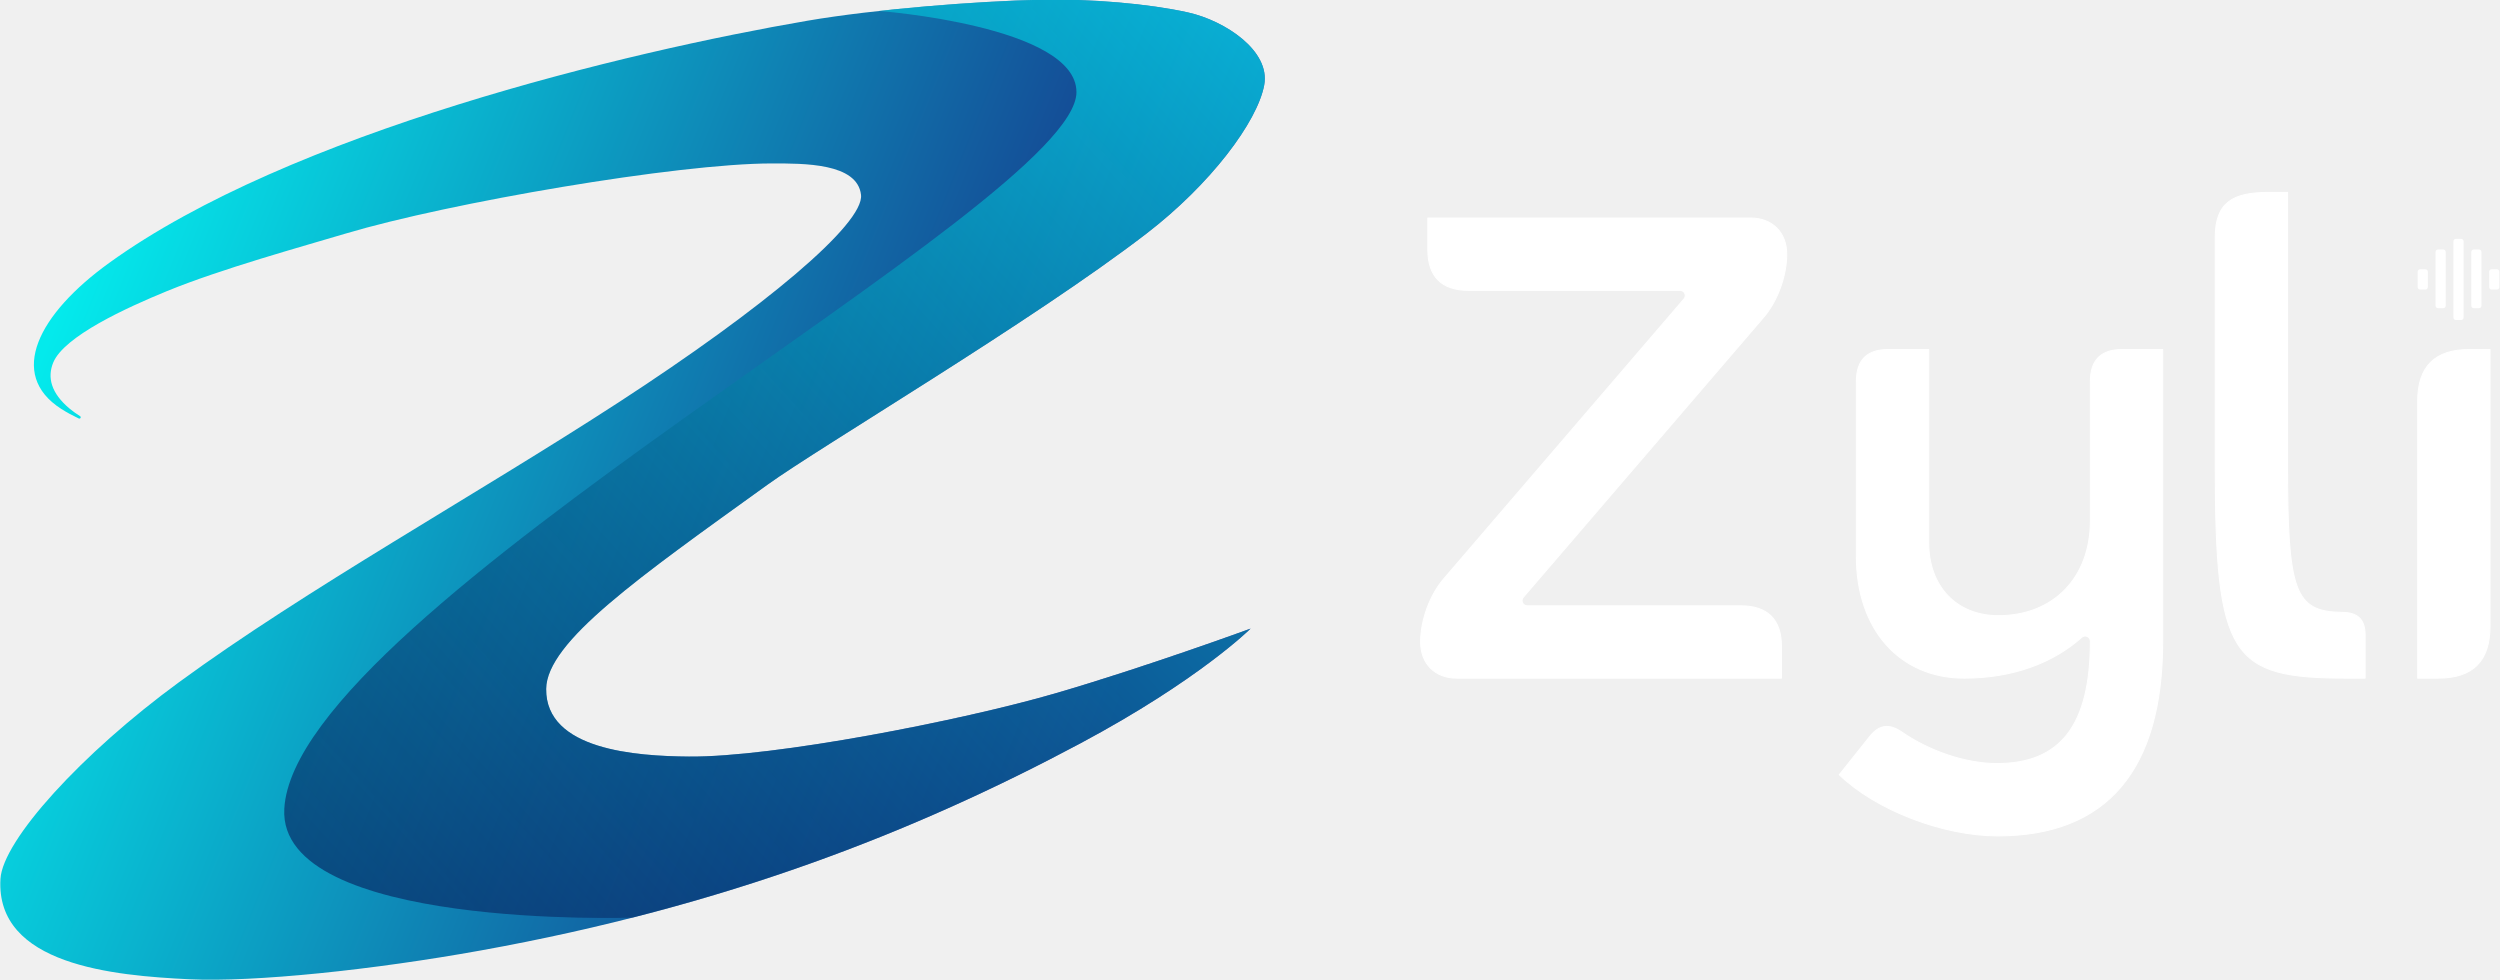
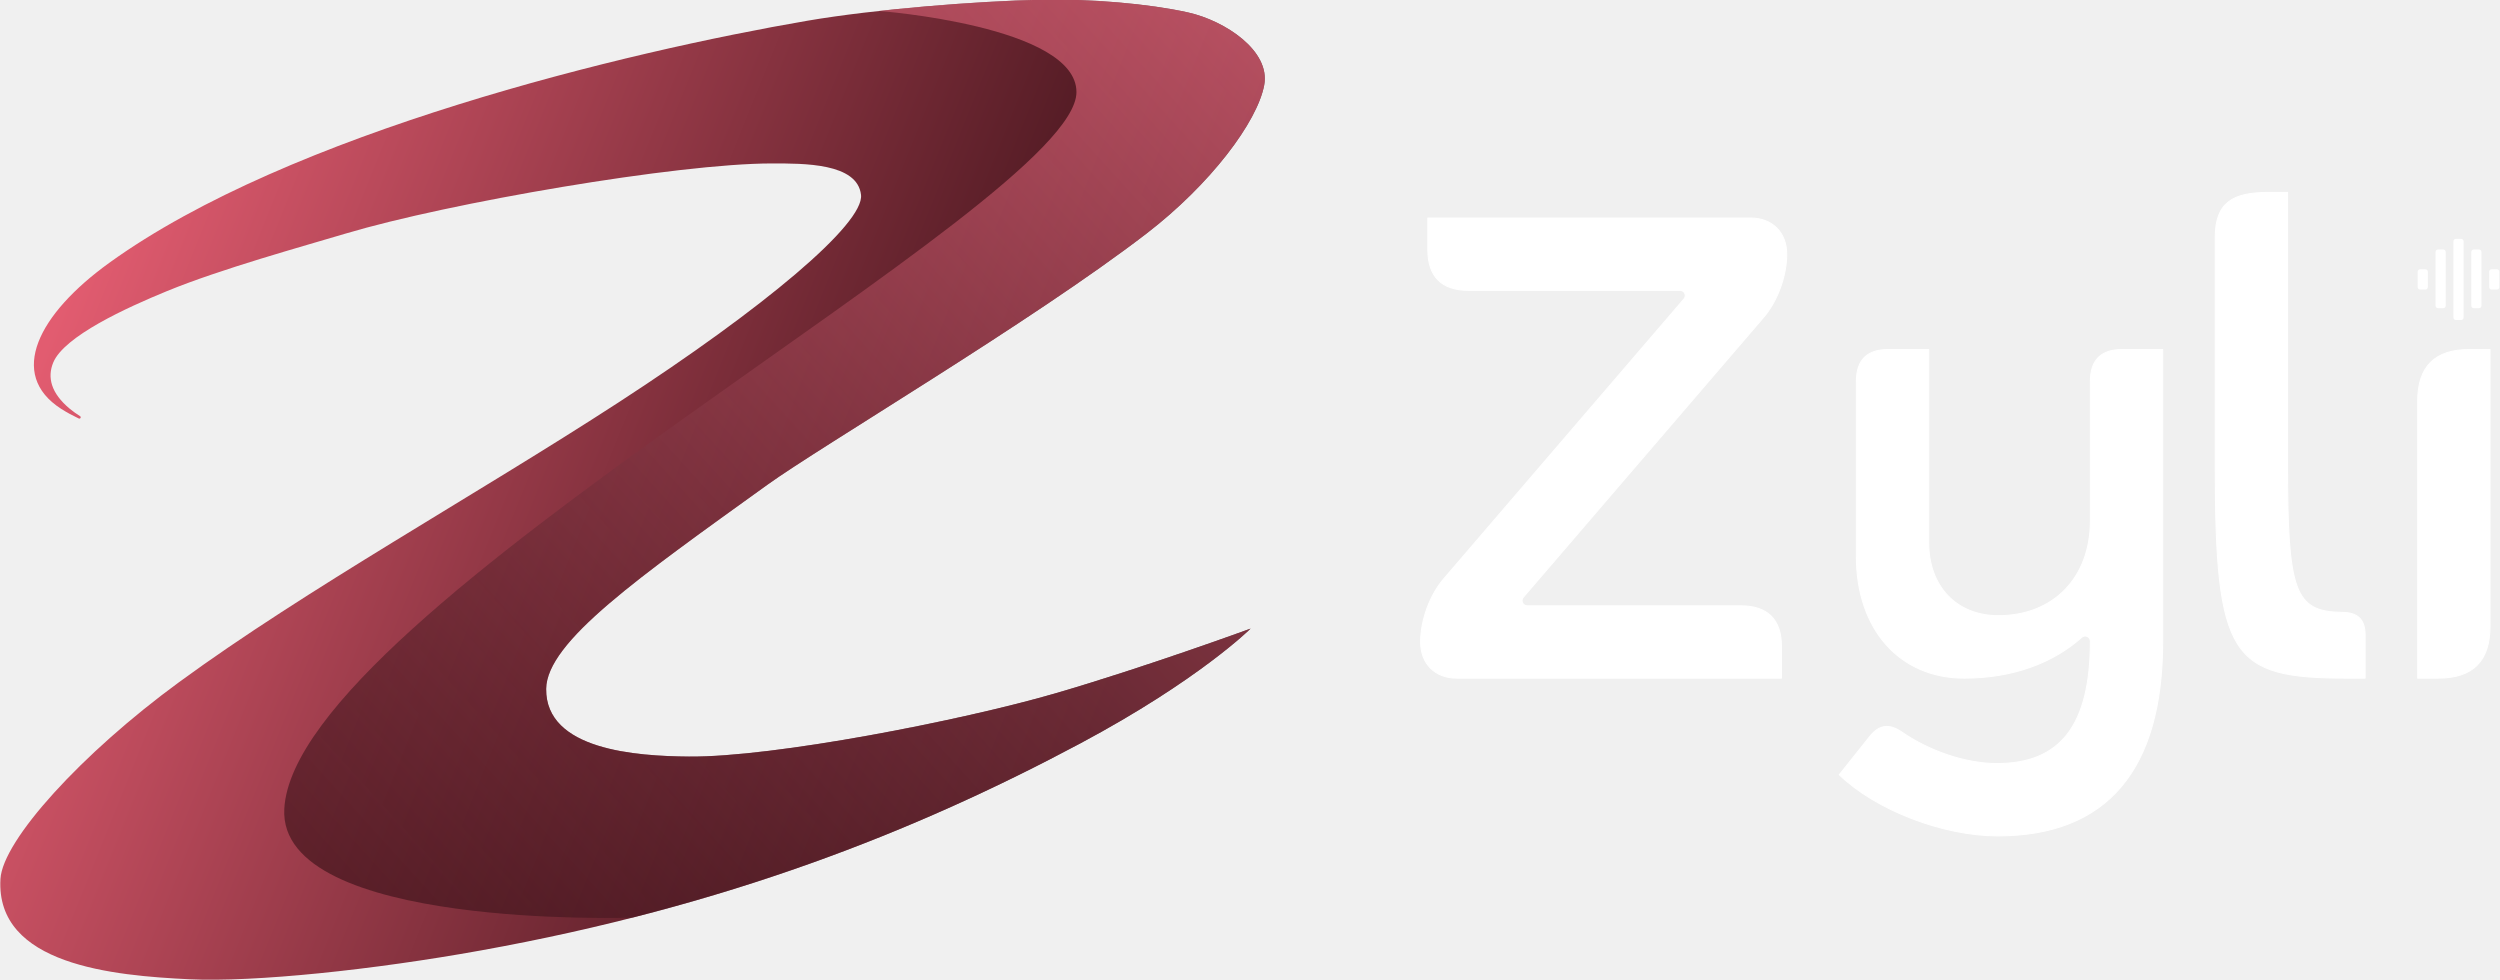
<svg xmlns="http://www.w3.org/2000/svg" width="11541" height="4524" viewBox="0 0 11541 4524" fill="none">
  <g clip-path="url(#clip0_1990_7724)">
    <path fill-rule="evenodd" clip-rule="evenodd" d="M369.848 1921.19C372.588 1923.02 373.424 1926.67 371.757 1929.51C370.089 1932.35 366.497 1933.4 363.564 1931.9C335.018 1918.3 307.141 1903.35 282.13 1887.28C33.827 1727.67 177.425 1449.59 503.272 1214.13C1336.43 612.084 2892.29 238.869 3727.18 95.722C4041.97 41.756 4511.57 5.195 4804.66 -1.136C5032.51 -6.061 5302.86 16.656 5485.74 57.707C5655.08 95.722 5866.09 234.368 5836.03 393.242C5803.87 563.32 5588.42 850.819 5292.71 1078.2C4765.82 1483.37 3789.19 2060.23 3542.31 2237.99C2950.44 2664.22 2523.29 2962.65 2521.35 3180.3C2518.84 3462.57 2937.1 3490.49 3180.11 3492.63C3571.59 3496.13 4439.63 3326.37 4870.33 3201.21C5286.07 3080.33 5773.29 2901.84 5773.29 2901.84C5773.29 2901.84 5535.46 3138.99 4987.96 3431.36C4221.25 3840.77 3349.08 4183.9 2220.24 4387.59C1725.72 4476.89 1174.11 4534.97 873.971 4520.65C525.512 4504.02 -21.341 4455.3 2.134 4057.27C12.637 3879.25 375.855 3478.88 826.918 3148.93C1414.16 2719.32 2192.52 2288.23 2855.37 1857.72C3526.21 1422 3990 1033.32 3974.79 899.446C3958.06 752.247 3710.3 754.516 3563.23 754.516C3129.27 754.516 2071.96 936.044 1595.82 1078.2C1395.37 1138.05 1020.98 1241.19 770.73 1343.87C581.13 1421.66 296.261 1552.41 245.909 1673.34C217.504 1741.56 235.039 1814.83 322.413 1887.28C336.953 1899.33 353.013 1910.65 369.848 1921.19Z" fill="url(#paint0_linear_1990_7724)" />
    <path fill-rule="evenodd" clip-rule="evenodd" d="M4057.75 50.597C4318.38 21.847 4603.21 3.214 4804.65 -1.136C5032.5 -6.061 5302.85 16.656 5485.73 57.707C5655.07 95.722 5866.08 234.368 5836.02 393.242C5803.87 563.32 5588.41 850.819 5292.71 1078.2C4765.81 1483.37 3789.18 2060.23 3542.31 2237.99C2950.43 2664.22 2523.29 2962.65 2521.35 3180.3C2518.83 3462.57 2937.09 3490.49 3180.1 3492.63C3571.59 3496.13 4439.62 3326.37 4870.32 3201.21C5286.07 3080.33 5773.28 2901.84 5773.28 2901.84C5773.28 2901.84 5535.45 3138.99 4987.96 3431.35C4387.55 3751.95 3722.52 4031.92 2920.15 4236.13C2920.15 4236.13 1282.44 4292.23 1312.41 3734.01C1361.71 2815.92 4969.34 942.558 4969.34 425.207C4969.34 119.353 4057.75 50.597 4057.75 50.597Z" fill="url(#paint1_linear_1990_7724)" />
    <path d="M8138.95 1467.77C8205.71 1391.91 8248.18 1273.58 8248.18 1173.45C8248.18 1073.32 8181.43 1006.57 8081.3 1006.57H6591.5V1152.21C6591.5 1276.61 6655.22 1340.33 6779.62 1340.33H7756.07C7765.43 1340.33 7773.93 1345.78 7777.84 1354.29C7781.75 1362.8 7780.35 1372.8 7774.25 1379.9C7584.82 1600.57 6667.36 2669.32 6667.36 2669.32C6600.6 2745.18 6558.12 2863.5 6558.12 2963.63C6558.12 3063.76 6624.88 3130.52 6725 3130.52H8223.91V2984.87C8223.91 2860.47 8160.19 2796.76 8035.79 2796.76H7050.24C7040.88 2796.76 7032.37 2791.31 7028.46 2782.79C7024.55 2774.29 7025.96 2764.28 7032.06 2757.18C7221.49 2536.51 8138.95 1467.77 8138.95 1467.77Z" fill="white" stroke="white" stroke-width="4.865" stroke-miterlimit="2" stroke-linejoin="round" />
    <path d="M8569.81 2569.19C8569.81 2905.98 8770.07 3130.52 9067.42 3130.52C9289.78 3130.52 9477.36 3060.98 9609.95 2942.13C9616.94 2935.75 9627.03 2934.11 9635.67 2937.93C9644.33 2941.75 9649.9 2950.32 9649.9 2959.77C9649.99 2960.31 9649.99 2960.6 9649.99 2960.6C9649.99 3345.95 9513.45 3524.97 9219.13 3524.97C9073.49 3524.97 8906.61 3467.32 8779.17 3379.32C8721.52 3339.88 8676.01 3345.95 8633.53 3397.53L8490.92 3576.55C8660.84 3740.4 8970.33 3858.73 9222.17 3858.73C9725.85 3858.73 9983.75 3555.31 9983.75 2960.6V1613.41H9798.67C9698.54 1613.41 9649.99 1661.96 9649.99 1762.09V2405.34C9649.99 2666.28 9480.07 2842.27 9225.2 2842.27C9031.01 2842.27 8903.57 2705.73 8903.57 2505.47V1613.41H8718.48C8618.36 1613.41 8569.81 1661.96 8569.81 1762.09V2569.19Z" fill="white" stroke="white" stroke-width="4.865" stroke-miterlimit="2" stroke-linejoin="round" />
    <path d="M10812.1 2827.1C10593.6 2824.06 10560.2 2733.03 10560.2 2147.44V888.4H10471C10310.2 888.4 10226.5 933.748 10226.5 1094.56V2144.4C10226.5 3039.49 10299.3 3130.52 10836.4 3130.52H10918.3V2933.29C10918.3 2860.47 10884.9 2827.1 10812.1 2827.1Z" fill="white" stroke="white" stroke-width="4.865" stroke-miterlimit="2" stroke-linejoin="round" />
    <path d="M11255.1 3130.52C11415.9 3130.52 11494.8 3051.63 11494.8 2890.81V1613.41H11400.7C11239.9 1613.41 11161 1692.3 11161 1853.12V3130.52H11255.1Z" fill="white" stroke="white" stroke-width="4.865" stroke-miterlimit="2" stroke-linejoin="round" />
    <path fill-rule="evenodd" clip-rule="evenodd" d="M11196.6 1243.18C11202.9 1243.18 11207.9 1248.25 11207.9 1254.5C11207.9 1272.49 11207.9 1307.41 11207.9 1325.4C11207.9 1331.65 11202.9 1336.72 11196.6 1336.72C11189.2 1336.72 11179.7 1336.72 11172.3 1336.72C11166 1336.72 11161 1331.65 11161 1325.4C11161 1307.41 11161 1272.49 11161 1254.5C11161 1248.25 11166 1243.18 11172.3 1243.18C11179.7 1243.18 11189.2 1243.18 11196.6 1243.18Z" fill="white" />
    <path fill-rule="evenodd" clip-rule="evenodd" d="M11279.1 1151.77C11285.4 1151.77 11290.4 1156.84 11290.4 1163.1C11290.4 1207.21 11290.4 1367.3 11290.4 1411.42C11290.4 1417.67 11285.4 1422.74 11279.1 1422.74C11271.7 1422.74 11262.2 1422.74 11254.8 1422.74C11248.6 1422.74 11243.5 1417.67 11243.5 1411.42C11243.5 1367.3 11243.5 1207.21 11243.5 1163.1C11243.5 1156.84 11248.6 1151.77 11254.8 1151.77C11262.2 1151.77 11271.7 1151.77 11279.1 1151.77Z" fill="white" />
    <path fill-rule="evenodd" clip-rule="evenodd" d="M11361.6 1102.72C11367.9 1102.72 11372.9 1107.79 11372.9 1114.04C11372.9 1169.34 11372.9 1410.56 11372.9 1465.85C11372.9 1472.1 11367.9 1477.17 11361.6 1477.17C11354.2 1477.17 11344.7 1477.17 11337.3 1477.17C11331 1477.17 11326 1472.1 11326 1465.85C11326 1410.56 11326 1169.34 11326 1114.04C11326 1107.79 11331 1102.72 11337.3 1102.72C11344.7 1102.72 11354.2 1102.72 11361.6 1102.72Z" fill="white" />
    <path fill-rule="evenodd" clip-rule="evenodd" d="M11444.1 1151.77C11450.4 1151.77 11455.4 1156.84 11455.4 1163.1C11455.4 1207.21 11455.4 1367.3 11455.4 1411.42C11455.4 1417.67 11450.4 1422.74 11444.1 1422.74C11436.7 1422.74 11427.2 1422.74 11419.8 1422.74C11413.6 1422.74 11408.5 1417.67 11408.5 1411.42C11408.5 1367.3 11408.5 1207.21 11408.5 1163.1C11408.5 1156.84 11413.6 1151.77 11419.8 1151.77C11427.2 1151.77 11436.7 1151.77 11444.1 1151.77Z" fill="white" />
    <path fill-rule="evenodd" clip-rule="evenodd" d="M11526.6 1243.18C11532.9 1243.18 11537.9 1248.25 11537.9 1254.5C11537.9 1272.49 11537.9 1307.41 11537.9 1325.4C11537.9 1331.65 11532.9 1336.72 11526.6 1336.72C11519.2 1336.72 11509.7 1336.72 11502.3 1336.72C11496 1336.72 11491 1331.65 11491 1325.4C11491 1307.41 11491 1272.49 11491 1254.5C11491 1248.25 11496 1243.18 11502.3 1243.18C11509.7 1243.18 11519.2 1243.18 11526.6 1243.18Z" fill="white" />
  </g>
  <defs>
    <linearGradient id="paint0_linear_1990_7724" x1="5127.14" y1="3354.55" x2="286.944" y2="1406.8" gradientUnits="userSpaceOnUse">
-       <stop stop-color="#191E7D" />
-       <stop offset="1" stop-color="#04EAEC" />
+       <stop stop-color="#2B090F" />
+       <stop offset="1" stop-color="#E25C70" />
    </linearGradient>
    <linearGradient id="paint1_linear_1990_7724" x1="1482.56" y1="4010.01" x2="5720.25" y2="167.707" gradientUnits="userSpaceOnUse">
-       <stop stop-color="#060043" stop-opacity="0.5" />
-       <stop offset="1" stop-color="#00F7FF" stop-opacity="0.61" />
+       <stop stop-color="#1F050A" stop-opacity="0.5" />
+       <stop offset="1" stop-color="#FF758C" stop-opacity="0.61" />
    </linearGradient>
    <clipPath id="clip0_1990_7724">
      <rect width="11540" height="4524" fill="white" />
    </clipPath>
  </defs>
</svg>
